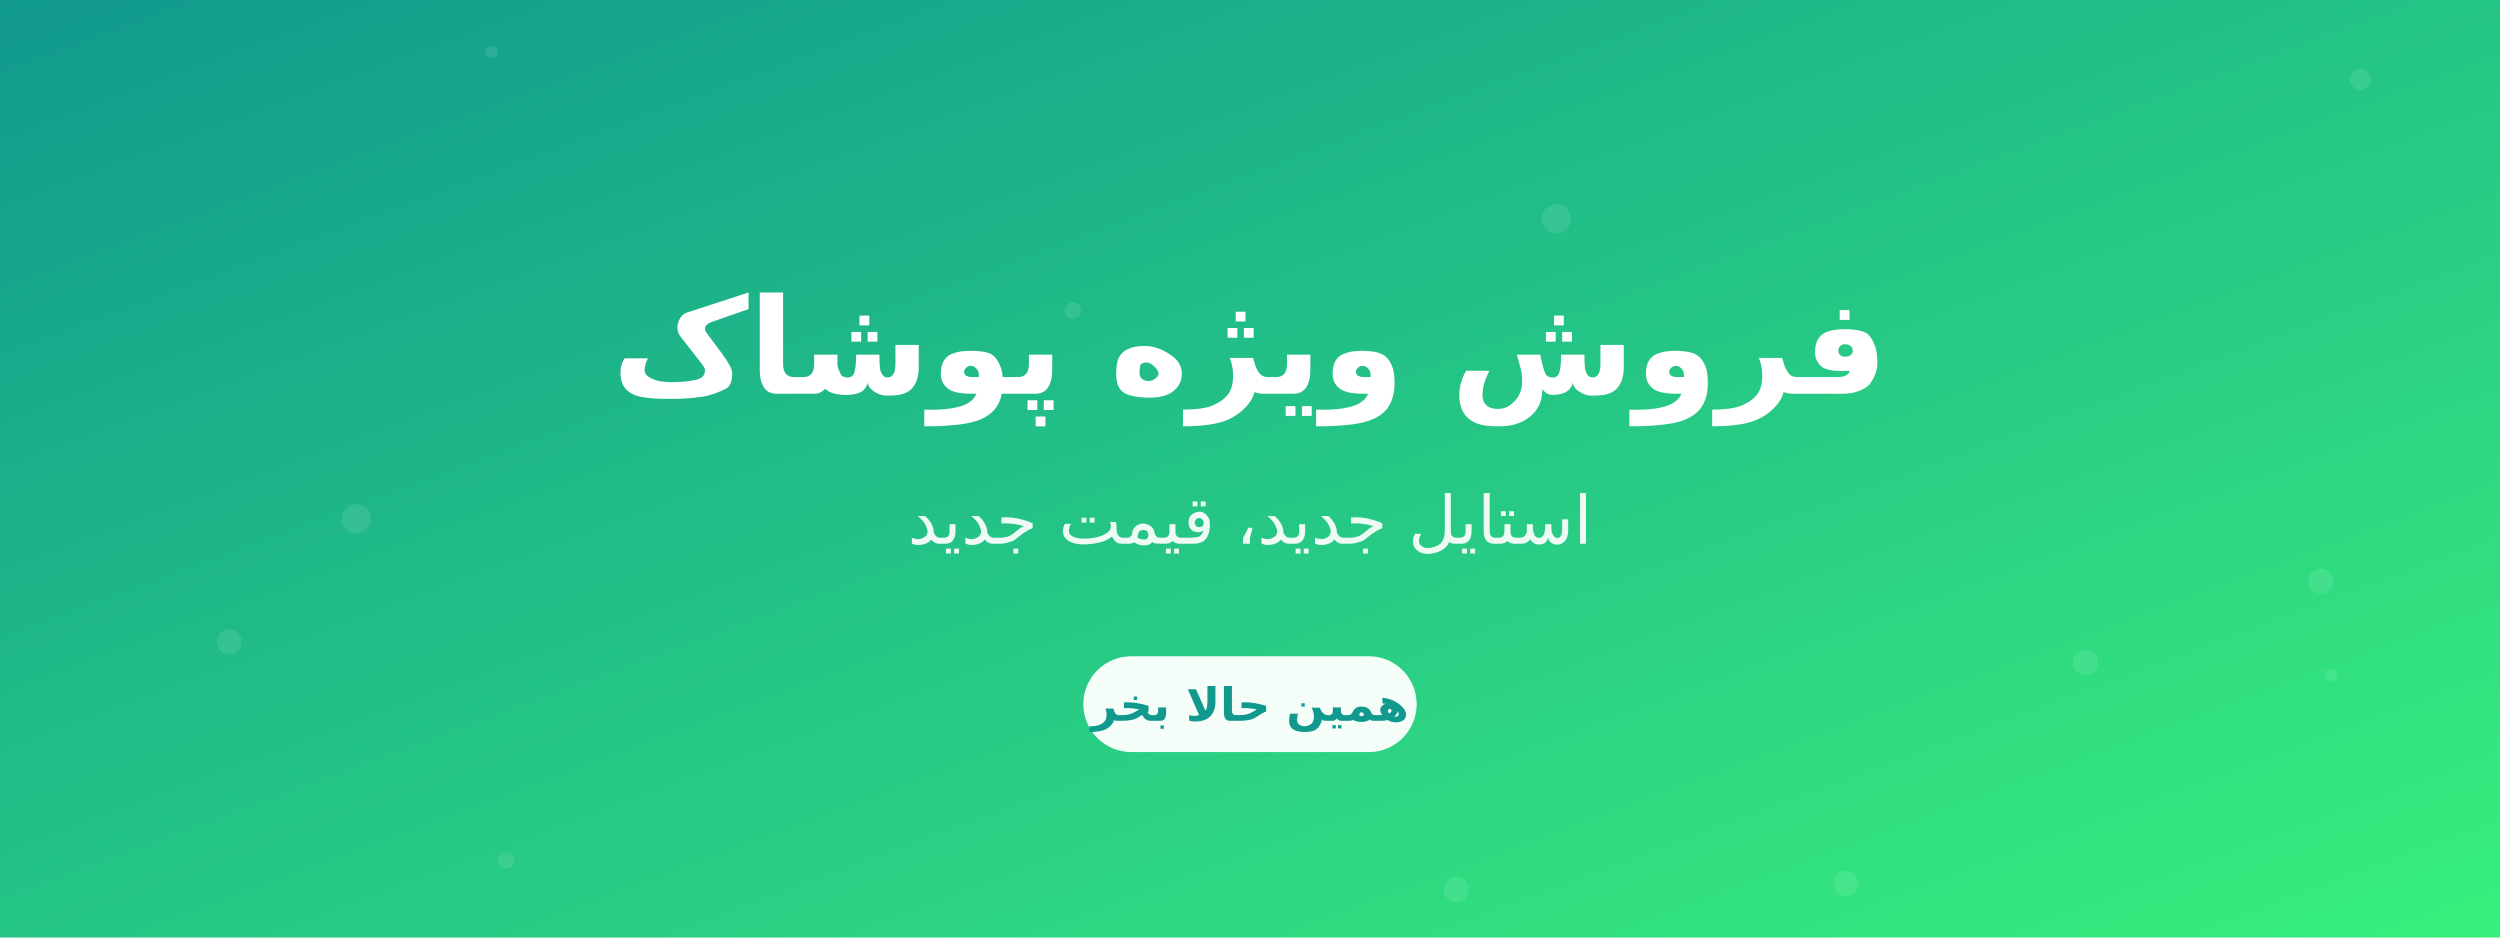
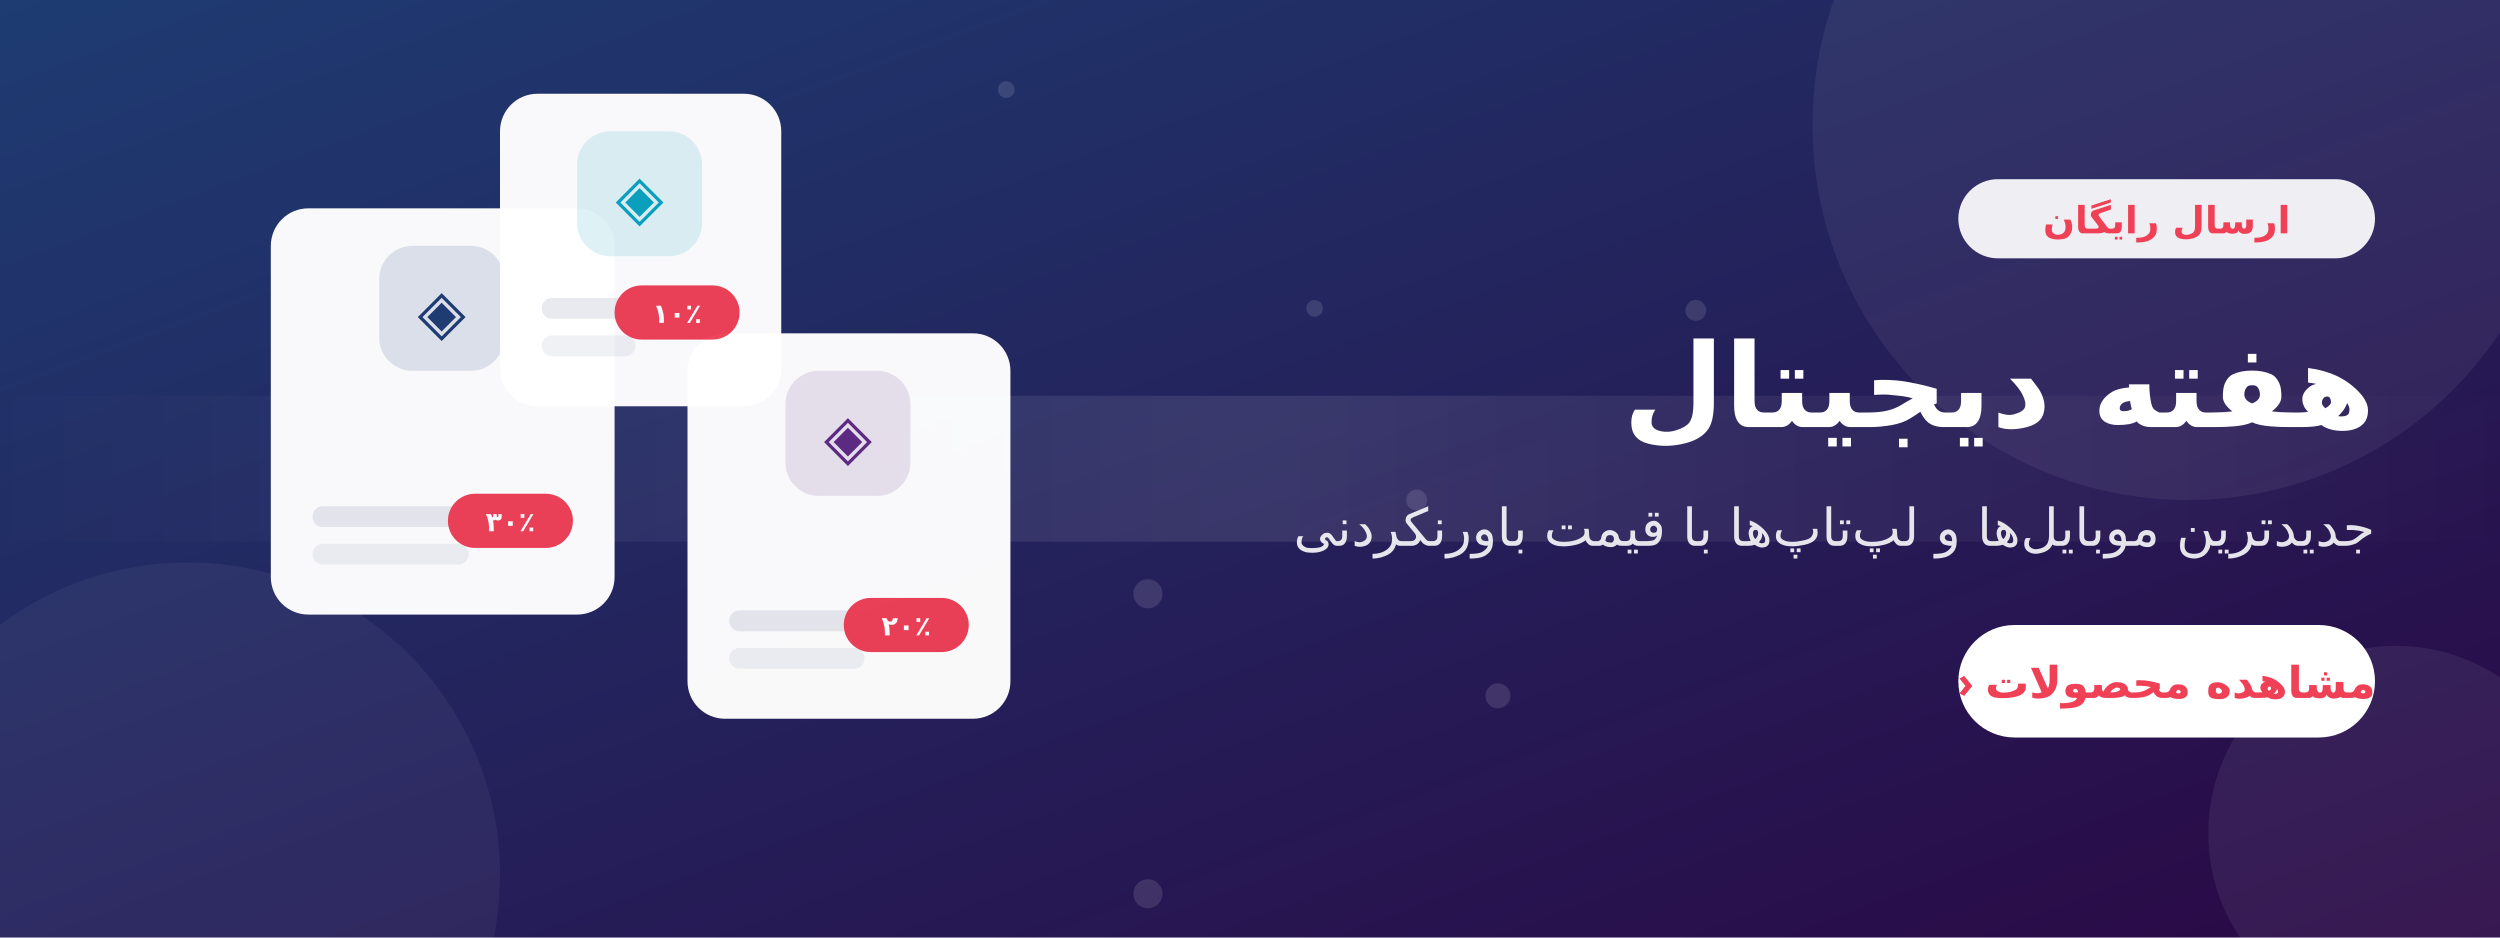
<svg xmlns="http://www.w3.org/2000/svg" width="1200" height="450" viewBox="0 0 1200 450">
  <defs>
    <linearGradient id="bg" x1="0%" y1="0%" x2="100%" y2="100%">
-       <stop offset="0%" stop-color="#11998e" />
-       <stop offset="100%" stop-color="#38ef7d" />
+       <stop offset="0%" stop-color="#1e3c72" />
+       <stop offset="100%" stop-color="#2a0845" />
+     </linearGradient>
+     <linearGradient id="shine" x1="0%" y1="0%" x2="100%" y2="0%">
+       <stop offset="0%" stop-color="rgba(255,255,255,0)" />
+       <stop offset="50%" stop-color="rgba(255,255,255,0.10)" />
+       <stop offset="100%" stop-color="rgba(255,255,255,0)" />
    </linearGradient>
  </defs>
  <rect width="1200" height="450" fill="url(#bg)" />
-   <circle cx="515" cy="149" r="4" fill="rgba(255,255,255,0.10)" />
-   <circle cx="886" cy="424" r="6" fill="rgba(255,255,255,0.10)" />
-   <circle cx="171" cy="249" r="7" fill="rgba(255,255,255,0.10)" />
-   <circle cx="1001" cy="318" r="6" fill="rgba(255,255,255,0.10)" />
-   <circle cx="1114" cy="279" r="6" fill="rgba(255,255,255,0.10)" />
-   <circle cx="1133" cy="38" r="5" fill="rgba(255,255,255,0.10)" />
-   <circle cx="1119" cy="324" r="3" fill="rgba(255,255,255,0.10)" />
-   <circle cx="243" cy="413" r="4" fill="rgba(255,255,255,0.10)" />
-   <circle cx="747" cy="105" r="7" fill="rgba(255,255,255,0.10)" />
-   <circle cx="110" cy="308" r="6" fill="rgba(255,255,255,0.10)" />
-   <circle cx="699" cy="427" r="6" fill="rgba(255,255,255,0.10)" />
-   <circle cx="236" cy="25" r="3" fill="rgba(255,255,255,0.10)" />
-   <text x="600.0" y="189" font-family="Vazirmatn, Tahoma, sans-serif" font-size="64" font-weight="800" fill="#ffffff" text-anchor="middle" direction="rtl">فروش ویژه پوشاک</text>
-   <text x="600.0" y="261" font-family="Vazirmatn, Tahoma, sans-serif" font-size="32" fill="rgba(255,255,255,0.92)" text-anchor="middle" direction="rtl">استایل جدید، قیمت جدید</text>
-   <rect x="520.0" y="315" width="160" height="46" rx="23" fill="rgba(255,255,255,0.95)" />
-   <text x="600.0" y="346" font-family="Vazirmatn, Tahoma, sans-serif" font-size="22" font-weight="700" fill="#11998e" text-anchor="middle" direction="rtl">همین حالا بخر</text>
+   <circle cx="1050" cy="60" r="180" fill="rgba(255,255,255,0.06)" />
+   <circle cx="90" cy="420" r="150" fill="rgba(255,255,255,0.05)" />
+   <circle cx="1150" cy="400" r="90" fill="rgba(255,255,255,0.07)" />
+   <circle cx="680" cy="240" r="5" fill="rgba(255,255,255,0.12)" />
+   <circle cx="551" cy="285" r="7" fill="rgba(255,255,255,0.12)" />
+   <circle cx="631" cy="148" r="4" fill="rgba(255,255,255,0.12)" />
+   <circle cx="719" cy="334" r="6" fill="rgba(255,255,255,0.12)" />
+   <circle cx="427" cy="215" r="8" fill="rgba(255,255,255,0.12)" />
+   <circle cx="814" cy="149" r="5" fill="rgba(255,255,255,0.12)" />
+   <circle cx="551" cy="429" r="7" fill="rgba(255,255,255,0.12)" />
+   <circle cx="483" cy="43" r="4" fill="rgba(255,255,255,0.12)" />
+   <rect y="190" width="1200" height="70" fill="url(#shine)" />
+   <g direction="rtl">
+     <rect x="940" y="86" width="200" height="38" rx="19" fill="rgba(255,255,255,0.92)" />
+     <text x="1040" y="112" font-family="Vazirmatn, Tahoma, sans-serif" font-size="18" font-weight="800" text-anchor="middle" fill="#ef4056" direction="rtl">ارسال رایگان</text>
+     <text x="1140" y="205" font-family="Vazirmatn, Tahoma, sans-serif" font-size="56" font-weight="800" text-anchor="start" fill="#ffffff" direction="rtl">هفته دیجیتال</text>
+     <text x="1140" y="262" font-family="Vazirmatn, Tahoma, sans-serif" font-size="25" text-anchor="start" fill="rgba(255,255,255,0.88)" direction="rtl">جدیدترین موبایل‌ها و لپ‌تاپ‌ها با قیمت باورنکردنی</text>
+     <rect x="940" y="300" width="200" height="54" rx="27" fill="#ffffff" />
+     <text x="1040" y="335" font-family="Vazirmatn, Tahoma, sans-serif" font-size="21" font-weight="800" text-anchor="middle" fill="#ef4056" direction="rtl">مشاهده محصولات ‹</text>
+   </g>
+   <g transform="translate(130,100)" opacity="0.97">
+     <rect width="165" height="195" rx="18" fill="#ffffff" />
+     <rect x="52" y="18" width="60" height="60" rx="16" fill="#1e3c72" opacity="0.14" />
+     <text x="82" y="60" font-family="Vazirmatn, Tahoma, sans-serif" font-size="30" text-anchor="middle" fill="#1e3c72">◈</text>
+     <rect x="20" y="143" width="125" height="10" rx="5" fill="#e8e9ef" />
+     <rect x="20" y="161" width="75" height="10" rx="5" fill="#f0f1f5" />
+     <rect x="85" y="137" width="60" height="26" rx="13" fill="#ef4056" />
+     <text x="115" y="155" font-family="Vazirmatn, Tahoma, sans-serif" font-size="13" font-weight="700" text-anchor="middle" fill="#ffffff" direction="rtl">۳۰٪</text>
+   </g>
+   <g transform="translate(330,160)" opacity="0.97">
+     <rect width="155" height="185" rx="18" fill="#ffffff" />
+     <rect x="47" y="18" width="60" height="60" rx="16" fill="#5f2a84" opacity="0.14" />
+     <text x="77" y="60" font-family="Vazirmatn, Tahoma, sans-serif" font-size="30" text-anchor="middle" fill="#5f2a84">◈</text>
+     <rect x="20" y="133" width="115" height="10" rx="5" fill="#e8e9ef" />
+     <rect x="20" y="151" width="65" height="10" rx="5" fill="#f0f1f5" />
+     <rect x="75" y="127" width="60" height="26" rx="13" fill="#ef4056" />
+     <text x="105" y="145" font-family="Vazirmatn, Tahoma, sans-serif" font-size="13" font-weight="700" text-anchor="middle" fill="#ffffff" direction="rtl">۲۰٪</text>
+   </g>
+   <g transform="translate(240,45)" opacity="0.97">
+     <rect width="135" height="150" rx="18" fill="#ffffff" />
+     <rect x="37" y="18" width="60" height="60" rx="16" fill="#0aa2c0" opacity="0.14" />
+     <text x="67" y="60" font-family="Vazirmatn, Tahoma, sans-serif" font-size="30" text-anchor="middle" fill="#0aa2c0">◈</text>
+     <rect x="20" y="98" width="95" height="10" rx="5" fill="#e8e9ef" />
+     <rect x="20" y="116" width="45" height="10" rx="5" fill="#f0f1f5" />
+     <rect x="55" y="92" width="60" height="26" rx="13" fill="#ef4056" />
+     <text x="85" y="110" font-family="Vazirmatn, Tahoma, sans-serif" font-size="13" font-weight="700" text-anchor="middle" fill="#ffffff" direction="rtl">۱۰٪</text>
+   </g>
</svg>
